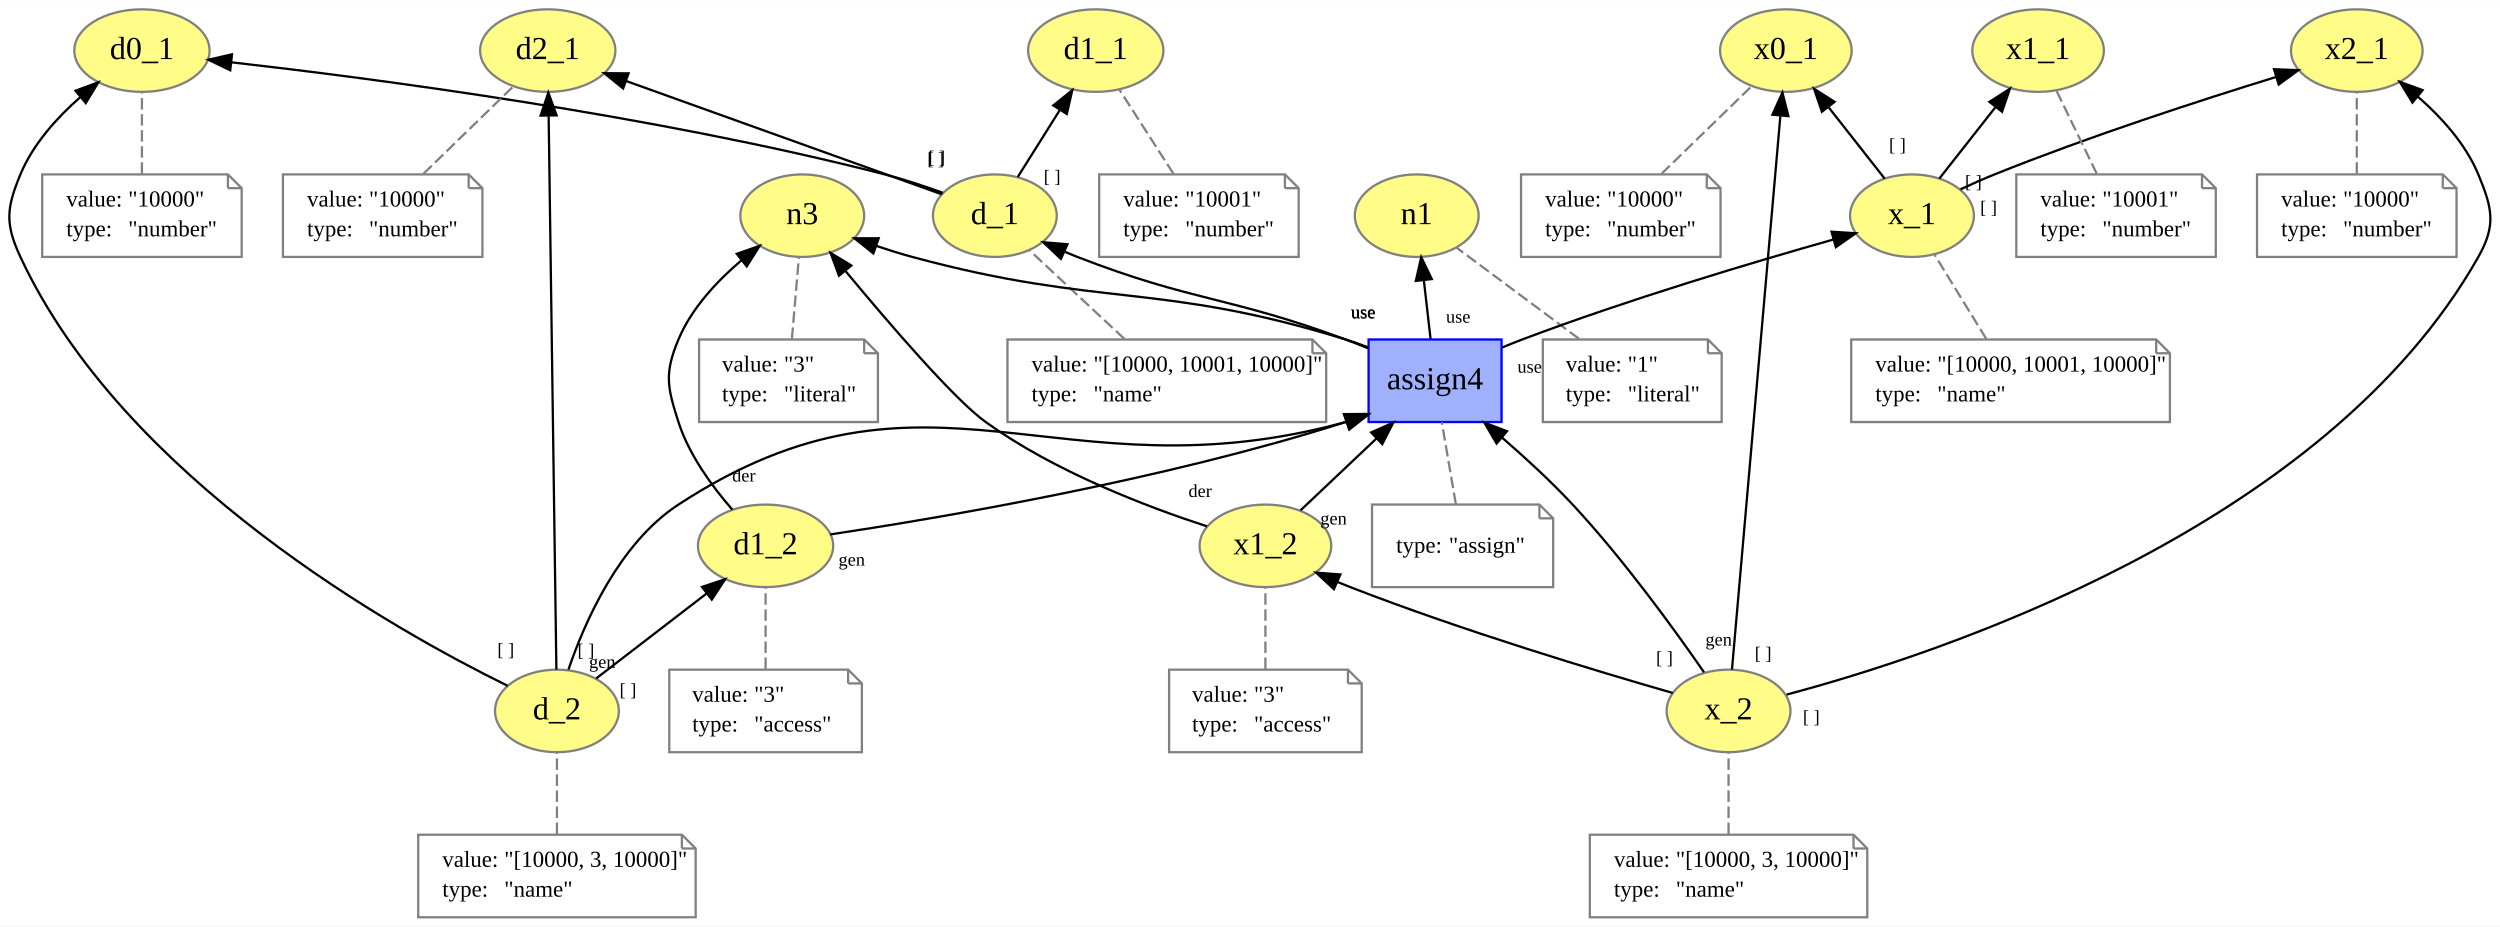
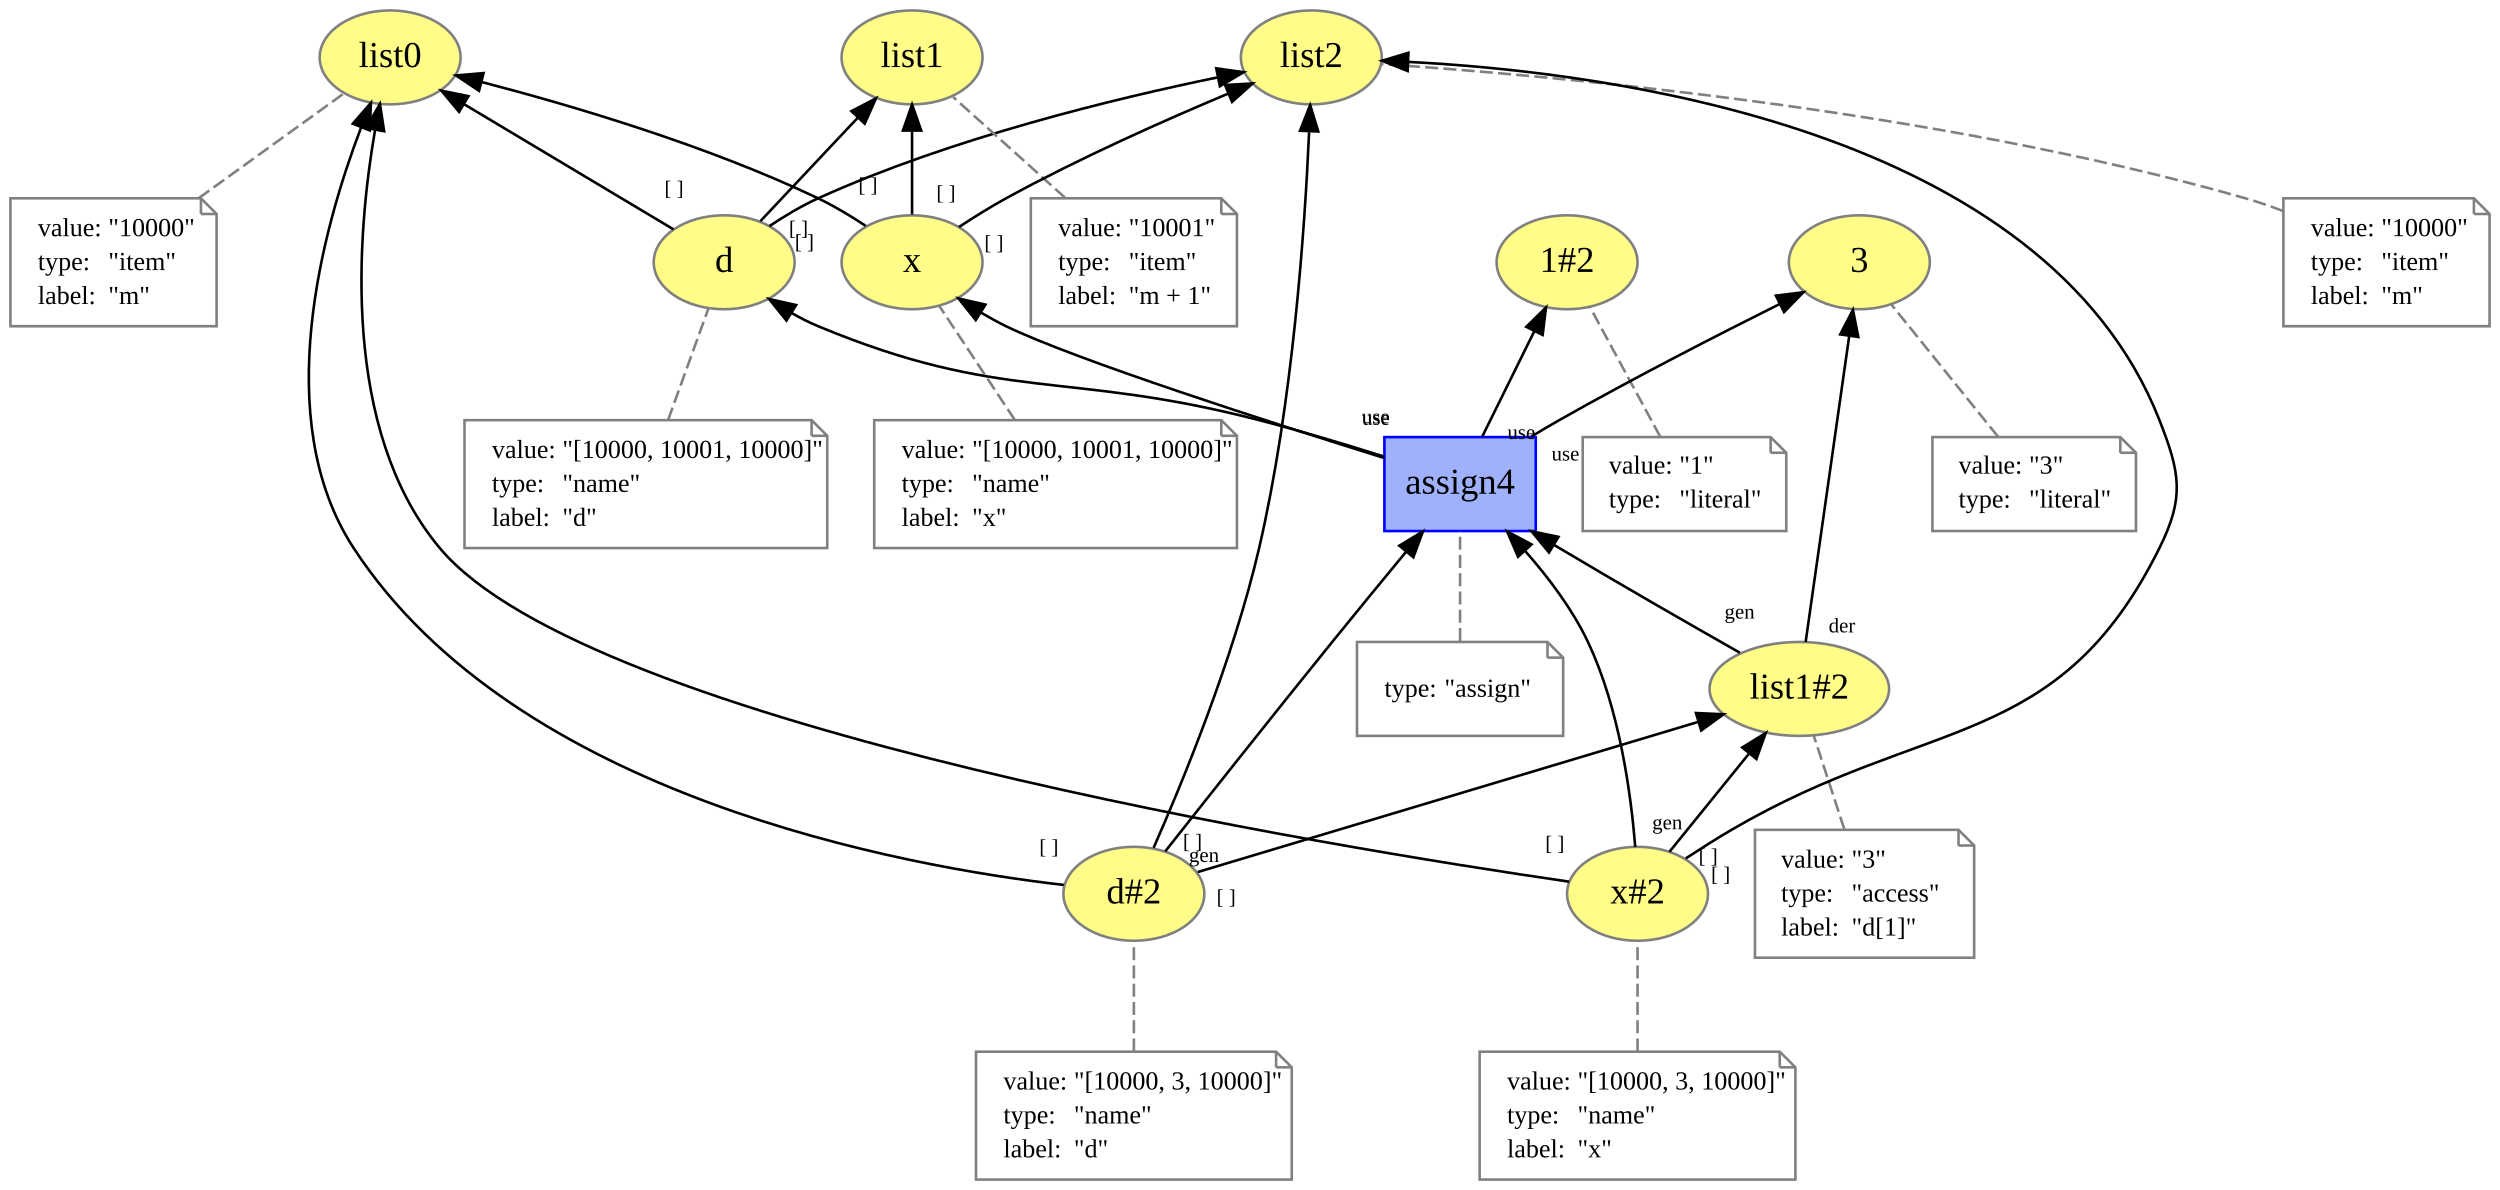
- <svg xmlns="http://www.w3.org/2000/svg" xmlns:xlink="http://www.w3.org/1999/xlink" width="1090pt" height="404pt" viewBox="0.00 0.00 1090.37 404.00">
-   <g id="graph0" class="graph" transform="scale(1 1) rotate(0) translate(4 400)">
-     <polygon fill="white" stroke="none" points="-4,4 -4,-400 1086.37,-400 1086.37,4 -4,4" />
+ <svg xmlns="http://www.w3.org/2000/svg" xmlns:xlink="http://www.w3.org/1999/xlink" width="958pt" height="456pt" viewBox="0.00 0.00 958.00 456.00">
+   <g id="graph0" class="graph" transform="scale(1 1) rotate(0) translate(4 452)">
+     <polygon fill="white" stroke="none" points="-4,4 -4,-452 954,-452 954,4 -4,4" />
    <g id="node1" class="node">
      <g id="a_node1">
-         <a xlink:href="http://example.org/d_1" xlink:title="d_1">
-           <ellipse fill="#fffc87" stroke="#808080" cx="429.906" cy="-306" rx="27" ry="18" />
-           <text text-anchor="middle" x="429.906" y="-302.3" font-family="Times New Roman,serif" font-size="14.00">d_1</text>
+         <a xlink:href="http://example.org/d" xlink:title="d">
+           <ellipse fill="#fffc87" stroke="#808080" cx="273.5" cy="-351.5" rx="27" ry="18" />
+           <text text-anchor="middle" x="273.5" y="-347.8" font-family="Times New Roman,serif" font-size="14.00">d</text>
        </a>
      </g>
    </g>
    <g id="node3" class="node">
      <g id="a_node3">
-         <a xlink:href="http://example.org/d0_1" xlink:title="d0_1">
-           <ellipse fill="#fffc87" stroke="#808080" cx="57.906" cy="-378" rx="29.497" ry="18" />
-           <text text-anchor="middle" x="57.906" y="-374.3" font-family="Times New Roman,serif" font-size="14.00">d0_1</text>
+         <a xlink:href="http://example.org/list0" xlink:title="list0">
+           <ellipse fill="#fffc87" stroke="#808080" cx="145.5" cy="-430" rx="27" ry="18" />
+           <text text-anchor="middle" x="145.5" y="-426.3" font-family="Times New Roman,serif" font-size="14.00">list0</text>
        </a>
      </g>
    </g>
    <g id="edge5" class="edge">
-       <path fill="none" stroke="black" d="M407.212,-315.972C399.298,-318.85 390.297,-321.846 381.906,-324 280.66,-349.989 158.201,-365.941 96.879,-372.9" />
-       <polygon fill="black" stroke="black" points="96.417,-369.43 86.867,-374.017 97.193,-376.386 96.417,-369.43" />
-       <text text-anchor="middle" x="404.556" y="-328.835" font-family="Times New Roman,serif" font-size="8.00">[ ]</text>
+       <path fill="none" stroke="black" d="M254.06,-364.119C232.727,-376.868 198.281,-397.455 173.918,-412.016" />
+       <polygon fill="black" stroke="black" points="171.912,-409.137 165.123,-417.272 175.503,-415.146 171.912,-409.137" />
+       <text text-anchor="middle" x="254.286" y="-377.217" font-family="Times New Roman,serif" font-size="8.00">[ ]</text>
    </g>
    <g id="node5" class="node">
      <g id="a_node5">
-         <a xlink:href="http://example.org/d1_1" xlink:title="d1_1">
-           <ellipse fill="#fffc87" stroke="#808080" cx="473.906" cy="-378" rx="29.497" ry="18" />
-           <text text-anchor="middle" x="473.906" y="-374.3" font-family="Times New Roman,serif" font-size="14.00">d1_1</text>
+         <a xlink:href="http://example.org/list1" xlink:title="list1">
+           <ellipse fill="#fffc87" stroke="#808080" cx="345.5" cy="-430" rx="27" ry="18" />
+           <text text-anchor="middle" x="345.5" y="-426.3" font-family="Times New Roman,serif" font-size="14.00">list1</text>
        </a>
      </g>
    </g>
    <g id="edge6" class="edge">
-       <path fill="none" stroke="black" d="M439.89,-322.884C445.326,-331.531 452.173,-342.425 458.296,-352.167" />
-       <polygon fill="black" stroke="black" points="455.371,-354.089 463.656,-360.693 461.297,-350.364 455.371,-354.089" />
-       <text text-anchor="middle" x="454.879" y="-320.421" font-family="Times New Roman,serif" font-size="8.00">[ ]</text>
+       <path fill="none" stroke="black" d="M287.382,-367.25C297.941,-378.468 312.643,-394.089 324.618,-406.813" />
+       <polygon fill="black" stroke="black" points="322.258,-409.412 331.66,-414.295 327.355,-404.614 322.258,-409.412" />
+       <text text-anchor="middle" x="301.982" y="-361.908" font-family="Times New Roman,serif" font-size="8.00">[ ]</text>
    </g>
    <g id="node7" class="node">
      <g id="a_node7">
-         <a xlink:href="http://example.org/d2_1" xlink:title="d2_1">
-           <ellipse fill="#fffc87" stroke="#808080" cx="234.906" cy="-378" rx="29.497" ry="18" />
-           <text text-anchor="middle" x="234.906" y="-374.3" font-family="Times New Roman,serif" font-size="14.00">d2_1</text>
+         <a xlink:href="http://example.org/list2" xlink:title="list2">
+           <ellipse fill="#fffc87" stroke="#808080" cx="498.5" cy="-430" rx="27" ry="18" />
+           <text text-anchor="middle" x="498.5" y="-426.3" font-family="Times New Roman,serif" font-size="14.00">list2</text>
        </a>
      </g>
    </g>
    <g id="edge7" class="edge">
-       <path fill="none" stroke="black" d="M406.771,-315.305C372.638,-327.557 308.57,-350.556 269.033,-364.749" />
-       <polygon fill="black" stroke="black" points="267.772,-361.483 259.542,-368.156 270.137,-368.072 267.772,-361.483" />
-       <text text-anchor="middle" x="404.101" y="-328.165" font-family="Times New Roman,serif" font-size="8.00">[ ]</text>
+       <path fill="none" stroke="black" d="M290.827,-365.34C296.56,-369.163 303.111,-373.102 309.5,-376 360.495,-399.132 423.892,-414.404 462.761,-422.376" />
+       <polygon fill="black" stroke="black" points="462.075,-425.808 472.567,-424.339 463.448,-418.945 462.075,-425.808" />
+       <text text-anchor="middle" x="304.239" y="-356.723" font-family="Times New Roman,serif" font-size="8.00">[ ]</text>
    </g>
    <g id="node2" class="node">
-       <polygon fill="none" stroke="gray" points="568.406,-252 435.406,-252 435.406,-216 574.406,-216 574.406,-246 568.406,-252" />
-       <polyline fill="none" stroke="gray" points="568.406,-252 568.406,-246 " />
-       <polyline fill="none" stroke="gray" points="574.406,-246 568.406,-246 " />
-       <text text-anchor="start" x="445.906" y="-238" font-family="Times New Roman,serif" font-size="10.00">value:</text>
-       <text text-anchor="start" x="472.906" y="-238" font-family="Times New Roman,serif" font-size="10.00">"[10000, 10001, 10000]"</text>
-       <text text-anchor="start" x="445.906" y="-225" font-family="Times New Roman,serif" font-size="10.00">type:</text>
-       <text text-anchor="start" x="472.906" y="-225" font-family="Times New Roman,serif" font-size="10.00">"name"</text>
+       <polygon fill="none" stroke="gray" points="307,-291 174,-291 174,-242 313,-242 313,-285 307,-291" />
+       <polyline fill="none" stroke="gray" points="307,-291 307,-285 " />
+       <polyline fill="none" stroke="gray" points="313,-285 307,-285 " />
+       <text text-anchor="start" x="184.5" y="-276.5" font-family="Times New Roman,serif" font-size="10.00">value:</text>
+       <text text-anchor="start" x="211.5" y="-276.5" font-family="Times New Roman,serif" font-size="10.00">"[10000, 10001, 10000]"</text>
+       <text text-anchor="start" x="184.5" y="-263.5" font-family="Times New Roman,serif" font-size="10.00">type:</text>
+       <text text-anchor="start" x="211.5" y="-263.5" font-family="Times New Roman,serif" font-size="10.00">"name"</text>
+       <text text-anchor="start" x="184.5" y="-250.5" font-family="Times New Roman,serif" font-size="10.00">label:</text>
+       <text text-anchor="start" x="211.5" y="-250.5" font-family="Times New Roman,serif" font-size="10.00">"d"</text>
    </g>
    <g id="edge1" class="edge">
-       <path fill="none" stroke="gray" stroke-dasharray="5,2" d="M486.366,-252.303C473.7,-264.125 457.117,-279.603 445.205,-290.721" />
+       <path fill="none" stroke="gray" stroke-dasharray="5,2" d="M252.017,-291.062C256.936,-304.674 263.008,-321.473 267.44,-333.735" />
    </g>
    <g id="node4" class="node">
-       <polygon fill="none" stroke="gray" points="95.406,-324 14.406,-324 14.406,-288 101.406,-288 101.406,-318 95.406,-324" />
-       <polyline fill="none" stroke="gray" points="95.406,-324 95.406,-318 " />
-       <polyline fill="none" stroke="gray" points="101.406,-318 95.406,-318 " />
-       <text text-anchor="start" x="24.906" y="-310" font-family="Times New Roman,serif" font-size="10.00">value:</text>
-       <text text-anchor="start" x="51.906" y="-310" font-family="Times New Roman,serif" font-size="10.00">"10000"</text>
-       <text text-anchor="start" x="24.906" y="-297" font-family="Times New Roman,serif" font-size="10.00">type:</text>
-       <text text-anchor="start" x="51.906" y="-297" font-family="Times New Roman,serif" font-size="10.00">"number"</text>
+       <polygon fill="none" stroke="gray" points="73,-376 0,-376 0,-327 79,-327 79,-370 73,-376" />
+       <polyline fill="none" stroke="gray" points="73,-376 73,-370 " />
+       <polyline fill="none" stroke="gray" points="79,-370 73,-370 " />
+       <text text-anchor="start" x="10.5" y="-361.5" font-family="Times New Roman,serif" font-size="10.00">value:</text>
+       <text text-anchor="start" x="37.5" y="-361.5" font-family="Times New Roman,serif" font-size="10.00">"10000"</text>
+       <text text-anchor="start" x="10.5" y="-348.5" font-family="Times New Roman,serif" font-size="10.00">type:</text>
+       <text text-anchor="start" x="37.5" y="-348.5" font-family="Times New Roman,serif" font-size="10.00">"item"</text>
+       <text text-anchor="start" x="10.5" y="-335.5" font-family="Times New Roman,serif" font-size="10.00">label:</text>
+       <text text-anchor="start" x="37.5" y="-335.5" font-family="Times New Roman,serif" font-size="10.00">"m"</text>
    </g>
    <g id="edge2" class="edge">
-       <path fill="none" stroke="gray" stroke-dasharray="5,2" d="M57.906,-324.303C57.906,-335.154 57.906,-349.083 57.906,-359.896" />
+       <path fill="none" stroke="gray" stroke-dasharray="5,2" d="M72.168,-376.077C90.539,-389.335 112.751,-405.365 127.882,-416.285" />
    </g>
    <g id="node6" class="node">
-       <polygon fill="none" stroke="gray" points="556.406,-324 475.406,-324 475.406,-288 562.406,-288 562.406,-318 556.406,-324" />
-       <polyline fill="none" stroke="gray" points="556.406,-324 556.406,-318 " />
-       <polyline fill="none" stroke="gray" points="562.406,-318 556.406,-318 " />
-       <text text-anchor="start" x="485.906" y="-310" font-family="Times New Roman,serif" font-size="10.00">value:</text>
-       <text text-anchor="start" x="512.906" y="-310" font-family="Times New Roman,serif" font-size="10.00">"10001"</text>
-       <text text-anchor="start" x="485.906" y="-297" font-family="Times New Roman,serif" font-size="10.00">type:</text>
-       <text text-anchor="start" x="512.906" y="-297" font-family="Times New Roman,serif" font-size="10.00">"number"</text>
+       <polygon fill="none" stroke="gray" points="464,-376 391,-376 391,-327 470,-327 470,-370 464,-376" />
+       <polyline fill="none" stroke="gray" points="464,-376 464,-370 " />
+       <polyline fill="none" stroke="gray" points="470,-370 464,-370 " />
+       <text text-anchor="start" x="401.5" y="-361.5" font-family="Times New Roman,serif" font-size="10.00">value:</text>
+       <text text-anchor="start" x="428.5" y="-361.5" font-family="Times New Roman,serif" font-size="10.00">"10001"</text>
+       <text text-anchor="start" x="401.5" y="-348.5" font-family="Times New Roman,serif" font-size="10.00">type:</text>
+       <text text-anchor="start" x="428.5" y="-348.5" font-family="Times New Roman,serif" font-size="10.00">"item"</text>
+       <text text-anchor="start" x="401.5" y="-335.5" font-family="Times New Roman,serif" font-size="10.00">label:</text>
+       <text text-anchor="start" x="428.5" y="-335.5" font-family="Times New Roman,serif" font-size="10.00">"m + 1"</text>
    </g>
    <g id="edge3" class="edge">
-       <path fill="none" stroke="gray" stroke-dasharray="5,2" d="M507.782,-324.303C500.599,-335.478 491.316,-349.918 484.284,-360.855" />
+       <path fill="none" stroke="gray" stroke-dasharray="5,2" d="M404.071,-376.286C390.036,-388.918 373.258,-404.018 361.264,-414.813" />
    </g>
    <g id="node8" class="node">
-       <polygon fill="none" stroke="gray" points="200.406,-324 119.406,-324 119.406,-288 206.406,-288 206.406,-318 200.406,-324" />
-       <polyline fill="none" stroke="gray" points="200.406,-324 200.406,-318 " />
-       <polyline fill="none" stroke="gray" points="206.406,-318 200.406,-318 " />
-       <text text-anchor="start" x="129.906" y="-310" font-family="Times New Roman,serif" font-size="10.00">value:</text>
-       <text text-anchor="start" x="156.906" y="-310" font-family="Times New Roman,serif" font-size="10.00">"10000"</text>
-       <text text-anchor="start" x="129.906" y="-297" font-family="Times New Roman,serif" font-size="10.00">type:</text>
-       <text text-anchor="start" x="156.906" y="-297" font-family="Times New Roman,serif" font-size="10.00">"number"</text>
+       <polygon fill="none" stroke="gray" points="944,-376 871,-376 871,-327 950,-327 950,-370 944,-376" />
+       <polyline fill="none" stroke="gray" points="944,-376 944,-370 " />
+       <polyline fill="none" stroke="gray" points="950,-370 944,-370 " />
+       <text text-anchor="start" x="881.5" y="-361.5" font-family="Times New Roman,serif" font-size="10.00">value:</text>
+       <text text-anchor="start" x="908.5" y="-361.5" font-family="Times New Roman,serif" font-size="10.00">"10000"</text>
+       <text text-anchor="start" x="881.5" y="-348.5" font-family="Times New Roman,serif" font-size="10.00">type:</text>
+       <text text-anchor="start" x="908.5" y="-348.5" font-family="Times New Roman,serif" font-size="10.00">"item"</text>
+       <text text-anchor="start" x="881.5" y="-335.5" font-family="Times New Roman,serif" font-size="10.00">label:</text>
+       <text text-anchor="start" x="908.5" y="-335.5" font-family="Times New Roman,serif" font-size="10.00">"m"</text>
    </g>
    <g id="edge4" class="edge">
-       <path fill="none" stroke="gray" stroke-dasharray="5,2" d="M180.704,-324.303C192.697,-335.963 208.348,-351.179 219.746,-362.262" />
+       <path fill="none" stroke="gray" stroke-dasharray="5,2" d="M870.828,-371.157C866.066,-372.98 861.218,-374.65 856.5,-376 735.991,-410.486 585.892,-423.409 525.507,-427.434" />
    </g>
    <g id="node9" class="node">
      <g id="a_node9">
-         <a xlink:href="http://example.org/x_1" xlink:title="x_1">
-           <ellipse fill="#fffc87" stroke="#808080" cx="829.906" cy="-306" rx="27" ry="18" />
-           <text text-anchor="middle" x="829.906" y="-302.3" font-family="Times New Roman,serif" font-size="14.00">x_1</text>
-         </a>
-       </g>
+         <a xlink:href="http://example.org/x" xlink:title="x">
+           <ellipse fill="#fffc87" stroke="#808080" cx="345.5" cy="-351.5" rx="27" ry="18" />
+           <text text-anchor="middle" x="345.5" y="-347.8" font-family="Times New Roman,serif" font-size="14.00">x</text>
+         </a>
+       </g>
+     </g>
+     <g id="edge9" class="edge">
+       <path fill="none" stroke="black" d="M327.736,-365.434C322.089,-369.174 315.697,-373.041 309.5,-376 266.921,-396.33 214.572,-411.724 180.645,-420.549" />
+       <polygon fill="black" stroke="black" points="179.563,-417.213 170.738,-423.075 181.293,-423.995 179.563,-417.213" />
+       <text text-anchor="middle" x="328.587" y="-378.509" font-family="Times New Roman,serif" font-size="8.00">[ ]</text>
+     </g>
+     <g id="edge10" class="edge">
+       <path fill="none" stroke="black" d="M345.5,-369.859C345.5,-379.315 345.5,-391.228 345.5,-401.88" />
+       <polygon fill="black" stroke="black" points="342,-401.973 345.5,-411.973 349,-401.973 342,-401.973" />
+       <text text-anchor="middle" x="358.49" y="-375.459" font-family="Times New Roman,serif" font-size="8.00">[ ]</text>
+     </g>
+     <g id="edge11" class="edge">
+       <path fill="none" stroke="black" d="M363.482,-365.01C369.137,-368.733 375.48,-372.697 381.5,-376 409.508,-391.367 442.809,-406.133 466.708,-416.158" />
+       <polygon fill="black" stroke="black" points="465.435,-419.419 476.013,-420.021 468.119,-412.954 465.435,-419.419" />
+       <text text-anchor="middle" x="376.871" y="-356.347" font-family="Times New Roman,serif" font-size="8.00">[ ]</text>
+     </g>
+     <g id="node10" class="node">
+       <polygon fill="none" stroke="gray" points="464,-291 331,-291 331,-242 470,-242 470,-285 464,-291" />
+       <polyline fill="none" stroke="gray" points="464,-291 464,-285 " />
+       <polyline fill="none" stroke="gray" points="470,-285 464,-285 " />
+       <text text-anchor="start" x="341.5" y="-276.5" font-family="Times New Roman,serif" font-size="10.00">value:</text>
+       <text text-anchor="start" x="368.5" y="-276.5" font-family="Times New Roman,serif" font-size="10.00">"[10000, 10001, 10000]"</text>
+       <text text-anchor="start" x="341.5" y="-263.5" font-family="Times New Roman,serif" font-size="10.00">type:</text>
+       <text text-anchor="start" x="368.5" y="-263.5" font-family="Times New Roman,serif" font-size="10.00">"name"</text>
+       <text text-anchor="start" x="341.5" y="-250.5" font-family="Times New Roman,serif" font-size="10.00">label:</text>
+       <text text-anchor="start" x="368.5" y="-250.5" font-family="Times New Roman,serif" font-size="10.00">"x"</text>
+     </g>
+     <g id="edge8" class="edge">
+       <path fill="none" stroke="gray" stroke-dasharray="5,2" d="M384.886,-291.062C375.613,-305.057 364.106,-322.421 355.93,-334.76" />
    </g>
    <g id="node11" class="node">
      <g id="a_node11">
-         <a xlink:href="http://example.org/x0_1" xlink:title="x0_1">
-           <ellipse fill="#fffc87" stroke="#808080" cx="774.906" cy="-378" rx="28.695" ry="18" />
-           <text text-anchor="middle" x="774.906" y="-374.3" font-family="Times New Roman,serif" font-size="14.00">x0_1</text>
-         </a>
-       </g>
+         <a xlink:href="http://example.org/1#2" xlink:title="1#2">
+           <ellipse fill="#fffc87" stroke="#808080" cx="596.5" cy="-351.5" rx="27" ry="18" />
+           <text text-anchor="middle" x="596.5" y="-347.8" font-family="Times New Roman,serif" font-size="14.00">1#2</text>
+         </a>
+       </g>
+     </g>
+     <g id="node12" class="node">
+       <polygon fill="none" stroke="gray" points="674.5,-284.5 602.5,-284.5 602.5,-248.5 680.5,-248.5 680.5,-278.5 674.5,-284.5" />
+       <polyline fill="none" stroke="gray" points="674.5,-284.5 674.5,-278.5 " />
+       <polyline fill="none" stroke="gray" points="680.5,-278.5 674.5,-278.5 " />
+       <text text-anchor="start" x="612.5" y="-270.5" font-family="Times New Roman,serif" font-size="10.00">value:</text>
+       <text text-anchor="start" x="639.5" y="-270.5" font-family="Times New Roman,serif" font-size="10.00">"1"</text>
+       <text text-anchor="start" x="612.5" y="-257.5" font-family="Times New Roman,serif" font-size="10.00">type:</text>
+       <text text-anchor="start" x="639.5" y="-257.5" font-family="Times New Roman,serif" font-size="10.00">"literal"</text>
    </g>
    <g id="edge12" class="edge">
-       <path fill="none" stroke="black" d="M817.972,-322.189C810.792,-331.327 801.502,-343.151 793.389,-353.476" />
-       <polygon fill="black" stroke="black" points="790.624,-351.33 787.197,-361.356 796.128,-355.655 790.624,-351.33" />
-       <text text-anchor="middle" x="823.553" y="-334.212" font-family="Times New Roman,serif" font-size="8.00">[ ]</text>
+       <path fill="none" stroke="gray" stroke-dasharray="5,2" d="M632.176,-284.698C624.247,-299.322 612.947,-320.164 605.201,-334.451" />
    </g>
    <g id="node13" class="node">
      <g id="a_node13">
-         <a xlink:href="http://example.org/x1_1" xlink:title="x1_1">
-           <ellipse fill="#fffc87" stroke="#808080" cx="884.906" cy="-378" rx="28.695" ry="18" />
-           <text text-anchor="middle" x="884.906" y="-374.3" font-family="Times New Roman,serif" font-size="14.00">x1_1</text>
-         </a>
-       </g>
+         <a xlink:href="http://example.org/3" xlink:title="3">
+           <ellipse fill="#fffc87" stroke="#808080" cx="708.5" cy="-351.5" rx="27" ry="18" />
+           <text text-anchor="middle" x="708.5" y="-347.8" font-family="Times New Roman,serif" font-size="14.00">3</text>
+         </a>
+       </g>
+     </g>
+     <g id="node14" class="node">
+       <polygon fill="none" stroke="gray" points="808.5,-284.5 736.5,-284.5 736.5,-248.5 814.5,-248.5 814.5,-278.5 808.5,-284.5" />
+       <polyline fill="none" stroke="gray" points="808.5,-284.5 808.5,-278.5 " />
+       <polyline fill="none" stroke="gray" points="814.5,-278.5 808.5,-278.5 " />
+       <text text-anchor="start" x="746.5" y="-270.5" font-family="Times New Roman,serif" font-size="10.00">value:</text>
+       <text text-anchor="start" x="773.5" y="-270.5" font-family="Times New Roman,serif" font-size="10.00">"3"</text>
+       <text text-anchor="start" x="746.5" y="-257.5" font-family="Times New Roman,serif" font-size="10.00">type:</text>
+       <text text-anchor="start" x="773.5" y="-257.5" font-family="Times New Roman,serif" font-size="10.00">"literal"</text>
    </g>
    <g id="edge13" class="edge">
-       <path fill="none" stroke="black" d="M841.84,-322.189C849.02,-331.327 858.31,-343.151 866.423,-353.476" />
-       <polygon fill="black" stroke="black" points="863.684,-355.655 872.614,-361.356 869.188,-351.33 863.684,-355.655" />
-       <text text-anchor="middle" x="856.688" y="-318.161" font-family="Times New Roman,serif" font-size="8.00">[ ]</text>
+       <path fill="none" stroke="gray" stroke-dasharray="5,2" d="M761.618,-284.698C749.582,-299.607 732.331,-320.978 720.788,-335.278" />
    </g>
    <g id="node15" class="node">
      <g id="a_node15">
-         <a xlink:href="http://example.org/x2_1" xlink:title="x2_1">
-           <ellipse fill="#fffc87" stroke="#808080" cx="1023.91" cy="-378" rx="28.695" ry="18" />
-           <text text-anchor="middle" x="1023.91" y="-374.3" font-family="Times New Roman,serif" font-size="14.00">x2_1</text>
-         </a>
-       </g>
+         <a xlink:href="http://example.org/list1#2" xlink:title="list1#2">
+           <ellipse fill="#fffc87" stroke="#808080" cx="685.5" cy="-188" rx="34.394" ry="18" />
+           <text text-anchor="middle" x="685.5" y="-184.3" font-family="Times New Roman,serif" font-size="14.00">list1#2</text>
+         </a>
+       </g>
+     </g>
+     <g id="edge31" class="edge">
+       <path fill="none" stroke="black" d="M687.918,-205.978C691.893,-233.893 699.845,-289.725 704.617,-323.232" />
+       <polygon fill="black" stroke="black" points="701.17,-323.857 706.045,-333.263 708.1,-322.87 701.17,-323.857" />
+       <text text-anchor="middle" x="701.836" y="-209.672" font-family="Times New Roman,serif" font-size="8.00">der</text>
+     </g>
+     <g id="node21" class="node">
+       <g id="a_node21">
+         <a xlink:href="http://example.org/assign4" xlink:title="assign4">
+           <polygon fill="#9fb1fc" stroke="#0000ff" points="584.5,-284.5 526.5,-284.5 526.5,-248.5 584.5,-248.5 584.5,-284.5" />
+           <text text-anchor="middle" x="555.5" y="-262.8" font-family="Times New Roman,serif" font-size="14.00">assign4</text>
+         </a>
+       </g>
+     </g>
+     <g id="edge30" class="edge">
+       <path fill="none" stroke="black" d="M662.7,-201.872C644.013,-212.486 616.924,-228.015 593.5,-242 592.851,-242.388 592.196,-242.78 591.536,-243.176" />
+       <polygon fill="black" stroke="black" points="589.57,-240.275 582.836,-248.454 593.201,-246.26 589.57,-240.275" />
+       <text text-anchor="middle" x="662.603" y="-214.972" font-family="Times New Roman,serif" font-size="8.00">gen</text>
+     </g>
+     <g id="node16" class="node">
+       <polygon fill="none" stroke="gray" points="746.5,-134 668.5,-134 668.5,-85 752.5,-85 752.5,-128 746.5,-134" />
+       <polyline fill="none" stroke="gray" points="746.5,-134 746.5,-128 " />
+       <polyline fill="none" stroke="gray" points="752.5,-128 746.5,-128 " />
+       <text text-anchor="start" x="678.5" y="-119.5" font-family="Times New Roman,serif" font-size="10.00">value:</text>
+       <text text-anchor="start" x="705.5" y="-119.5" font-family="Times New Roman,serif" font-size="10.00">"3"</text>
+       <text text-anchor="start" x="678.5" y="-106.5" font-family="Times New Roman,serif" font-size="10.00">type:</text>
+       <text text-anchor="start" x="705.5" y="-106.5" font-family="Times New Roman,serif" font-size="10.00">"access"</text>
+       <text text-anchor="start" x="678.5" y="-93.5" font-family="Times New Roman,serif" font-size="10.00">label:</text>
+       <text text-anchor="start" x="705.5" y="-93.5" font-family="Times New Roman,serif" font-size="10.00">"d[1]"</text>
    </g>
    <g id="edge14" class="edge">
-       <path fill="none" stroke="black" d="M851.043,-317.487C855.88,-319.745 861.032,-322.04 865.906,-324 907.324,-340.659 956.214,-356.491 988.522,-366.44" />
-       <polygon fill="black" stroke="black" points="987.812,-369.883 998.398,-369.457 989.857,-363.188 987.812,-369.883" />
-       <text text-anchor="middle" x="863.317" y="-306.965" font-family="Times New Roman,serif" font-size="8.00">[ ]</text>
-     </g>
-     <g id="node10" class="node">
-       <polygon fill="none" stroke="gray" points="936.406,-252 803.406,-252 803.406,-216 942.406,-216 942.406,-246 936.406,-252" />
-       <polyline fill="none" stroke="gray" points="936.406,-252 936.406,-246 " />
-       <polyline fill="none" stroke="gray" points="942.406,-246 936.406,-246 " />
-       <text text-anchor="start" x="813.906" y="-238" font-family="Times New Roman,serif" font-size="10.00">value:</text>
-       <text text-anchor="start" x="840.906" y="-238" font-family="Times New Roman,serif" font-size="10.00">"[10000, 10001, 10000]"</text>
-       <text text-anchor="start" x="813.906" y="-225" font-family="Times New Roman,serif" font-size="10.00">type:</text>
-       <text text-anchor="start" x="840.906" y="-225" font-family="Times New Roman,serif" font-size="10.00">"name"</text>
-     </g>
-     <g id="edge8" class="edge">
-       <path fill="none" stroke="gray" stroke-dasharray="5,2" d="M862.277,-252.303C855.412,-263.478 846.542,-277.918 839.823,-288.855" />
-     </g>
-     <g id="node12" class="node">
-       <polygon fill="none" stroke="gray" points="740.406,-324 659.406,-324 659.406,-288 746.406,-288 746.406,-318 740.406,-324" />
-       <polyline fill="none" stroke="gray" points="740.406,-324 740.406,-318 " />
-       <polyline fill="none" stroke="gray" points="746.406,-318 740.406,-318 " />
-       <text text-anchor="start" x="669.906" y="-310" font-family="Times New Roman,serif" font-size="10.00">value:</text>
-       <text text-anchor="start" x="696.906" y="-310" font-family="Times New Roman,serif" font-size="10.00">"10000"</text>
-       <text text-anchor="start" x="669.906" y="-297" font-family="Times New Roman,serif" font-size="10.00">type:</text>
-       <text text-anchor="start" x="696.906" y="-297" font-family="Times New Roman,serif" font-size="10.00">"number"</text>
-     </g>
-     <g id="edge9" class="edge">
-       <path fill="none" stroke="gray" stroke-dasharray="5,2" d="M720.704,-324.303C732.697,-335.963 748.348,-351.179 759.746,-362.262" />
-     </g>
-     <g id="node14" class="node">
-       <polygon fill="none" stroke="gray" points="956.406,-324 875.406,-324 875.406,-288 962.406,-288 962.406,-318 956.406,-324" />
-       <polyline fill="none" stroke="gray" points="956.406,-324 956.406,-318 " />
-       <polyline fill="none" stroke="gray" points="962.406,-318 956.406,-318 " />
-       <text text-anchor="start" x="885.906" y="-310" font-family="Times New Roman,serif" font-size="10.00">value:</text>
-       <text text-anchor="start" x="912.906" y="-310" font-family="Times New Roman,serif" font-size="10.00">"10001"</text>
-       <text text-anchor="start" x="885.906" y="-297" font-family="Times New Roman,serif" font-size="10.00">type:</text>
-       <text text-anchor="start" x="912.906" y="-297" font-family="Times New Roman,serif" font-size="10.00">"number"</text>
-     </g>
-     <g id="edge10" class="edge">
-       <path fill="none" stroke="gray" stroke-dasharray="5,2" d="M910.501,-324.303C905.152,-335.316 898.263,-349.5 892.979,-360.378" />
-     </g>
-     <g id="node16" class="node">
-       <polygon fill="none" stroke="gray" points="1061.41,-324 980.406,-324 980.406,-288 1067.41,-288 1067.41,-318 1061.41,-324" />
-       <polyline fill="none" stroke="gray" points="1061.41,-324 1061.41,-318 " />
-       <polyline fill="none" stroke="gray" points="1067.41,-318 1061.41,-318 " />
-       <text text-anchor="start" x="990.906" y="-310" font-family="Times New Roman,serif" font-size="10.00">value:</text>
-       <text text-anchor="start" x="1017.91" y="-310" font-family="Times New Roman,serif" font-size="10.00">"10000"</text>
-       <text text-anchor="start" x="990.906" y="-297" font-family="Times New Roman,serif" font-size="10.00">type:</text>
-       <text text-anchor="start" x="1017.91" y="-297" font-family="Times New Roman,serif" font-size="10.00">"number"</text>
-     </g>
-     <g id="edge11" class="edge">
-       <path fill="none" stroke="gray" stroke-dasharray="5,2" d="M1023.91,-324.303C1023.91,-335.154 1023.91,-349.083 1023.91,-359.896" />
+       <path fill="none" stroke="gray" stroke-dasharray="5,2" d="M702.727,-134.286C698.943,-145.865 694.481,-159.518 691.046,-170.028" />
    </g>
    <g id="node17" class="node">
      <g id="a_node17">
-         <a xlink:href="http://example.org/n1" xlink:title="n1">
-           <ellipse fill="#fffc87" stroke="#808080" cx="613.906" cy="-306" rx="27" ry="18" />
-           <text text-anchor="middle" x="613.906" y="-302.3" font-family="Times New Roman,serif" font-size="14.00">n1</text>
-         </a>
-       </g>
+         <a xlink:href="http://example.org/d#2" xlink:title="d#2">
+           <ellipse fill="#fffc87" stroke="#808080" cx="430.5" cy="-109.5" rx="27" ry="18" />
+           <text text-anchor="middle" x="430.5" y="-105.8" font-family="Times New Roman,serif" font-size="14.00">d#2</text>
+         </a>
+       </g>
+     </g>
+     <g id="edge16" class="edge">
+       <path fill="none" stroke="black" d="M403.653,-112.883C342.593,-119.919 193.797,-146.547 131.5,-242 99.241,-291.428 119.695,-364.636 134.379,-403.151" />
+       <polygon fill="black" stroke="black" points="131.19,-404.603 138.136,-412.603 137.695,-402.018 131.19,-404.603" />
+       <text text-anchor="middle" x="397.921" y="-124.845" font-family="Times New Roman,serif" font-size="8.00">[ ]</text>
+     </g>
+     <g id="edge18" class="edge">
+       <path fill="none" stroke="black" d="M438.062,-127.121C448.892,-151.688 468.601,-199.389 478.5,-242 491.423,-297.626 496.023,-364.533 497.641,-401.34" />
+       <polygon fill="black" stroke="black" points="494.16,-401.897 498.053,-411.751 501.155,-401.62 494.16,-401.897" />
+       <text text-anchor="middle" x="452.966" y="-126.915" font-family="Times New Roman,serif" font-size="8.00">[ ]</text>
+     </g>
+     <g id="edge17" class="edge">
+       <path fill="none" stroke="black" d="M454.95,-117.835C499.335,-131.15 593.483,-159.395 646.717,-175.365" />
+       <polygon fill="black" stroke="black" points="645.891,-178.771 656.475,-178.293 647.903,-172.067 645.891,-178.771" />
+       <text text-anchor="middle" x="465.867" y="-105.648" font-family="Times New Roman,serif" font-size="8.00">[ ]</text>
+     </g>
+     <g id="edge28" class="edge">
+       <path fill="none" stroke="black" d="M442.531,-125.78C457.45,-144.688 483.701,-177.838 506.5,-206 515.76,-217.438 526.106,-230.028 534.896,-240.67" />
+       <polygon fill="black" stroke="black" points="532.201,-242.903 541.272,-248.378 537.595,-238.441 532.201,-242.903" />
+       <text text-anchor="middle" x="457.375" y="-121.716" font-family="Times New Roman,serif" font-size="8.00">gen</text>
    </g>
    <g id="node18" class="node">
-       <polygon fill="none" stroke="gray" points="740.906,-252 668.906,-252 668.906,-216 746.906,-216 746.906,-246 740.906,-252" />
-       <polyline fill="none" stroke="gray" points="740.906,-252 740.906,-246 " />
-       <polyline fill="none" stroke="gray" points="746.906,-246 740.906,-246 " />
-       <text text-anchor="start" x="678.906" y="-238" font-family="Times New Roman,serif" font-size="10.00">value:</text>
-       <text text-anchor="start" x="705.906" y="-238" font-family="Times New Roman,serif" font-size="10.00">"1"</text>
-       <text text-anchor="start" x="678.906" y="-225" font-family="Times New Roman,serif" font-size="10.00">type:</text>
-       <text text-anchor="start" x="705.906" y="-225" font-family="Times New Roman,serif" font-size="10.00">"literal"</text>
+       <polygon fill="none" stroke="gray" points="485,-49 370,-49 370,-0 491,-0 491,-43 485,-49" />
+       <polyline fill="none" stroke="gray" points="485,-49 485,-43 " />
+       <polyline fill="none" stroke="gray" points="491,-43 485,-43 " />
+       <text text-anchor="start" x="380.5" y="-34.5" font-family="Times New Roman,serif" font-size="10.00">value:</text>
+       <text text-anchor="start" x="407.5" y="-34.5" font-family="Times New Roman,serif" font-size="10.00">"[10000, 3, 10000]"</text>
+       <text text-anchor="start" x="380.5" y="-21.5" font-family="Times New Roman,serif" font-size="10.00">type:</text>
+       <text text-anchor="start" x="407.5" y="-21.5" font-family="Times New Roman,serif" font-size="10.00">"name"</text>
+       <text text-anchor="start" x="380.5" y="-8.5" font-family="Times New Roman,serif" font-size="10.00">label:</text>
+       <text text-anchor="start" x="407.5" y="-8.5" font-family="Times New Roman,serif" font-size="10.00">"d"</text>
    </g>
    <g id="edge15" class="edge">
-       <path fill="none" stroke="gray" stroke-dasharray="5,2" d="M684.67,-252.303C668.142,-264.611 646.294,-280.881 631.27,-292.069" />
+       <path fill="none" stroke="gray" stroke-dasharray="5,2" d="M430.5,-49.062C430.5,-62.578 430.5,-79.236 430.5,-91.475" />
    </g>
    <g id="node19" class="node">
      <g id="a_node19">
-         <a xlink:href="http://example.org/n3" xlink:title="n3">
-           <ellipse fill="#fffc87" stroke="#808080" cx="345.906" cy="-306" rx="27" ry="18" />
-           <text text-anchor="middle" x="345.906" y="-302.3" font-family="Times New Roman,serif" font-size="14.00">n3</text>
-         </a>
-       </g>
+         <a xlink:href="http://example.org/x#2" xlink:title="x#2">
+           <ellipse fill="#fffc87" stroke="#808080" cx="623.5" cy="-109.5" rx="27" ry="18" />
+           <text text-anchor="middle" x="623.5" y="-105.8" font-family="Times New Roman,serif" font-size="14.00">x#2</text>
+         </a>
+       </g>
+     </g>
+     <g id="edge20" class="edge">
+       <path fill="none" stroke="black" d="M597.283,-114.143C508.552,-127.031 221.868,-173.407 164.5,-242 126.529,-287.4 132.825,-362.334 139.722,-402.165" />
+       <polygon fill="black" stroke="black" points="136.318,-403.001 141.601,-412.185 143.198,-401.712 136.318,-403.001" />
+       <text text-anchor="middle" x="591.81" y="-126.209" font-family="Times New Roman,serif" font-size="8.00">[ ]</text>
+     </g>
+     <g id="edge22" class="edge">
+       <path fill="none" stroke="black" d="M641.968,-123.048C647.532,-126.694 653.703,-130.606 659.5,-134 734.818,-178.09 784.666,-163.842 823.5,-242 833.19,-261.503 831.465,-270.731 823.5,-291 779.392,-403.249 611.119,-424.473 535.585,-428.284" />
+       <polygon fill="black" stroke="black" points="535.406,-424.788 525.565,-428.714 535.706,-431.782 535.406,-424.788" />
+       <text text-anchor="middle" x="655.349" y="-114.37" font-family="Times New Roman,serif" font-size="8.00">[ ]</text>
+     </g>
+     <g id="edge21" class="edge">
+       <path fill="none" stroke="black" d="M635.749,-125.614C644.409,-136.299 656.195,-150.841 666.122,-163.09" />
+       <polygon fill="black" stroke="black" points="663.62,-165.562 672.636,-171.127 669.059,-161.155 663.62,-165.562" />
+       <text text-anchor="middle" x="650.564" y="-121.361" font-family="Times New Roman,serif" font-size="8.00">[ ]</text>
+     </g>
+     <g id="edge29" class="edge">
+       <path fill="none" stroke="black" d="M622.621,-127.499C621.046,-147.228 616.665,-180.337 604.5,-206 598.53,-218.595 589.306,-230.79 580.465,-240.826" />
+       <polygon fill="black" stroke="black" points="577.715,-238.647 573.526,-248.379 582.869,-243.383 577.715,-238.647" />
+       <text text-anchor="middle" x="634.894" y="-134.222" font-family="Times New Roman,serif" font-size="8.00">gen</text>
    </g>
    <g id="node20" class="node">
-       <polygon fill="none" stroke="gray" points="372.906,-252 300.906,-252 300.906,-216 378.906,-216 378.906,-246 372.906,-252" />
-       <polyline fill="none" stroke="gray" points="372.906,-252 372.906,-246 " />
-       <polyline fill="none" stroke="gray" points="378.906,-246 372.906,-246 " />
-       <text text-anchor="start" x="310.906" y="-238" font-family="Times New Roman,serif" font-size="10.00">value:</text>
-       <text text-anchor="start" x="337.906" y="-238" font-family="Times New Roman,serif" font-size="10.00">"3"</text>
-       <text text-anchor="start" x="310.906" y="-225" font-family="Times New Roman,serif" font-size="10.00">type:</text>
-       <text text-anchor="start" x="337.906" y="-225" font-family="Times New Roman,serif" font-size="10.00">"literal"</text>
-     </g>
-     <g id="edge16" class="edge">
-       <path fill="none" stroke="gray" stroke-dasharray="5,2" d="M341.389,-252.303C342.319,-263.154 343.513,-277.083 344.44,-287.896" />
-     </g>
-     <g id="node21" class="node">
-       <g id="a_node21">
-         <a xlink:href="http://example.org/d1_2" xlink:title="d1_2">
-           <ellipse fill="#fffc87" stroke="#808080" cx="329.906" cy="-162" rx="29.497" ry="18" />
-           <text text-anchor="middle" x="329.906" y="-158.3" font-family="Times New Roman,serif" font-size="14.00">d1_2</text>
-         </a>
-       </g>
-     </g>
-     <g id="edge35" class="edge">
-       <path fill="none" stroke="black" d="M315.404,-177.797C306.743,-187.712 296.549,-201.556 291.906,-216 287.009,-231.232 285.714,-237.247 291.906,-252 297.618,-265.61 308.718,-277.482 319.376,-286.521" />
-       <polygon fill="black" stroke="black" points="317.34,-289.374 327.344,-292.863 321.699,-283.897 317.34,-289.374" />
-       <text text-anchor="middle" x="320.414" y="-190.036" font-family="Times New Roman,serif" font-size="8.00">der</text>
-     </g>
-     <g id="node29" class="node">
-       <g id="a_node29">
-         <a xlink:href="http://example.org/assign4" xlink:title="assign4">
-           <polygon fill="#9fb1fc" stroke="#0000ff" points="650.906,-252 592.906,-252 592.906,-216 650.906,-216 650.906,-252" />
-           <text text-anchor="middle" x="621.906" y="-230.3" font-family="Times New Roman,serif" font-size="14.00">assign4</text>
-         </a>
-       </g>
-     </g>
-     <g id="edge34" class="edge">
-       <path fill="none" stroke="black" d="M358.091,-166.974C405.335,-174.061 503.169,-190.565 582.906,-216 583.007,-216.032 583.108,-216.065 583.21,-216.097" />
-       <polygon fill="black" stroke="black" points="582.171,-219.443 592.765,-219.534 584.54,-212.856 582.171,-219.443" />
-       <text text-anchor="middle" x="367.483" y="-153.378" font-family="Times New Roman,serif" font-size="8.00">gen</text>
+       <polygon fill="none" stroke="gray" points="678,-49 563,-49 563,-0 684,-0 684,-43 678,-49" />
+       <polyline fill="none" stroke="gray" points="678,-49 678,-43 " />
+       <polyline fill="none" stroke="gray" points="684,-43 678,-43 " />
+       <text text-anchor="start" x="573.5" y="-34.5" font-family="Times New Roman,serif" font-size="10.00">value:</text>
+       <text text-anchor="start" x="600.5" y="-34.5" font-family="Times New Roman,serif" font-size="10.00">"[10000, 3, 10000]"</text>
+       <text text-anchor="start" x="573.5" y="-21.5" font-family="Times New Roman,serif" font-size="10.00">type:</text>
+       <text text-anchor="start" x="600.5" y="-21.5" font-family="Times New Roman,serif" font-size="10.00">"name"</text>
+       <text text-anchor="start" x="573.5" y="-8.5" font-family="Times New Roman,serif" font-size="10.00">label:</text>
+       <text text-anchor="start" x="600.5" y="-8.5" font-family="Times New Roman,serif" font-size="10.00">"x"</text>
+     </g>
+     <g id="edge19" class="edge">
+       <path fill="none" stroke="gray" stroke-dasharray="5,2" d="M623.5,-49.062C623.5,-62.578 623.5,-79.236 623.5,-91.475" />
+     </g>
+     <g id="edge24" class="edge">
+       <path fill="none" stroke="black" d="M526.417,-277.025C512.074,-281.556 494.467,-286.871 478.5,-291 404.149,-310.226 380.409,-297.512 309.5,-327 306.059,-328.431 302.59,-330.198 299.235,-332.116" />
+       <polygon fill="black" stroke="black" points="297.361,-329.159 290.721,-337.415 301.06,-335.102 297.361,-329.159" />
+       <text text-anchor="middle" x="523.155" y="-289.766" font-family="Times New Roman,serif" font-size="8.00">use</text>
+     </g>
+     <g id="edge25" class="edge">
+       <path fill="none" stroke="black" d="M526.484,-276.457C484.118,-289.698 407.539,-314.296 381.5,-327 378.318,-328.552 375.079,-330.337 371.914,-332.213" />
+       <polygon fill="black" stroke="black" points="369.899,-329.345 363.295,-337.631 373.624,-335.272 369.899,-329.345" />
+       <text text-anchor="middle" x="523.224" y="-289.198" font-family="Times New Roman,serif" font-size="8.00">use</text>
+     </g>
+     <g id="edge26" class="edge">
+       <path fill="none" stroke="black" d="M563.995,-284.698C569.771,-296.39 577.509,-312.055 583.987,-325.168" />
+       <polygon fill="black" stroke="black" points="580.867,-326.756 588.434,-334.172 587.143,-323.656 580.867,-326.756" />
+       <text text-anchor="middle" x="578.964" y="-283.769" font-family="Times New Roman,serif" font-size="8.00">use</text>
+     </g>
+     <g id="edge27" class="edge">
+       <path fill="none" stroke="black" d="M582.748,-284.696C586.34,-286.86 589.991,-289.011 593.5,-291 621.689,-306.978 654.592,-323.826 677.964,-335.499" />
+       <polygon fill="black" stroke="black" points="676.532,-338.696 687.045,-340.013 679.648,-332.427 676.532,-338.696" />
+       <text text-anchor="middle" x="595.87" y="-275.528" font-family="Times New Roman,serif" font-size="8.00">use</text>
    </g>
    <g id="node22" class="node">
-       <polygon fill="none" stroke="gray" points="365.906,-108 287.906,-108 287.906,-72 371.906,-72 371.906,-102 365.906,-108" />
-       <polyline fill="none" stroke="gray" points="365.906,-108 365.906,-102 " />
-       <polyline fill="none" stroke="gray" points="371.906,-102 365.906,-102 " />
-       <text text-anchor="start" x="297.906" y="-94" font-family="Times New Roman,serif" font-size="10.00">value:</text>
-       <text text-anchor="start" x="324.906" y="-94" font-family="Times New Roman,serif" font-size="10.00">"3"</text>
-       <text text-anchor="start" x="297.906" y="-81" font-family="Times New Roman,serif" font-size="10.00">type:</text>
-       <text text-anchor="start" x="324.906" y="-81" font-family="Times New Roman,serif" font-size="10.00">"access"</text>
-     </g>
-     <g id="edge17" class="edge">
-       <path fill="none" stroke="gray" stroke-dasharray="5,2" d="M329.906,-108.303C329.906,-119.154 329.906,-133.083 329.906,-143.896" />
-     </g>
-     <g id="node23" class="node">
-       <g id="a_node23">
-         <a xlink:href="http://example.org/x1_2" xlink:title="x1_2">
-           <ellipse fill="#fffc87" stroke="#808080" cx="547.906" cy="-162" rx="28.695" ry="18" />
-           <text text-anchor="middle" x="547.906" y="-158.3" font-family="Times New Roman,serif" font-size="14.00">x1_2</text>
-         </a>
-       </g>
-     </g>
-     <g id="edge37" class="edge">
-       <path fill="none" stroke="black" d="M522.436,-170.502C496.55,-178.91 456.074,-194.27 425.906,-216 412.243,-225.841 383.809,-258.902 364.787,-281.832" />
-       <polygon fill="black" stroke="black" points="361.911,-279.817 358.249,-289.759 367.312,-284.271 361.911,-279.817" />
-       <text text-anchor="middle" x="519.436" y="-183.298" font-family="Times New Roman,serif" font-size="8.00">der</text>
-     </g>
-     <g id="edge36" class="edge">
-       <path fill="none" stroke="black" d="M563.239,-177.504C572.801,-186.549 585.344,-198.415 596.377,-208.851" />
-       <polygon fill="black" stroke="black" points="594.049,-211.467 603.719,-215.796 598.859,-206.382 594.049,-211.467" />
-       <text text-anchor="middle" x="577.614" y="-171.321" font-family="Times New Roman,serif" font-size="8.00">gen</text>
-     </g>
-     <g id="node24" class="node">
-       <polygon fill="none" stroke="gray" points="583.906,-108 505.906,-108 505.906,-72 589.906,-72 589.906,-102 583.906,-108" />
-       <polyline fill="none" stroke="gray" points="583.906,-108 583.906,-102 " />
-       <polyline fill="none" stroke="gray" points="589.906,-102 583.906,-102 " />
-       <text text-anchor="start" x="515.906" y="-94" font-family="Times New Roman,serif" font-size="10.00">value:</text>
-       <text text-anchor="start" x="542.906" y="-94" font-family="Times New Roman,serif" font-size="10.00">"3"</text>
-       <text text-anchor="start" x="515.906" y="-81" font-family="Times New Roman,serif" font-size="10.00">type:</text>
-       <text text-anchor="start" x="542.906" y="-81" font-family="Times New Roman,serif" font-size="10.00">"access"</text>
-     </g>
-     <g id="edge18" class="edge">
-       <path fill="none" stroke="gray" stroke-dasharray="5,2" d="M547.906,-108.303C547.906,-119.154 547.906,-133.083 547.906,-143.896" />
-     </g>
-     <g id="node25" class="node">
-       <g id="a_node25">
-         <a xlink:href="http://example.org/d_2" xlink:title="d_2">
-           <ellipse fill="#fffc87" stroke="#808080" cx="238.906" cy="-90" rx="27" ry="18" />
-           <text text-anchor="middle" x="238.906" y="-86.3" font-family="Times New Roman,serif" font-size="14.00">d_2</text>
-         </a>
-       </g>
-     </g>
-     <g id="edge20" class="edge">
-       <path fill="none" stroke="black" d="M217.38,-100.971C168.509,-124.972 49.938,-191.223 4.906,-288 -1.844,-302.506 -1.217,-309.218 4.906,-324 10.328,-337.091 20.727,-348.635 30.887,-357.578" />
-       <polygon fill="black" stroke="black" points="28.943,-360.512 38.885,-364.174 33.397,-355.111 28.943,-360.512" />
-       <text text-anchor="middle" x="216.59" y="-114.05" font-family="Times New Roman,serif" font-size="8.00">[ ]</text>
-     </g>
-     <g id="edge22" class="edge">
-       <path fill="none" stroke="black" d="M238.668,-108.034C238.001,-155.709 236.111,-290.815 235.292,-349.37" />
-       <polygon fill="black" stroke="black" points="231.788,-349.646 235.148,-359.694 238.787,-349.744 231.788,-349.646" />
-       <text text-anchor="middle" x="251.552" y="-113.815" font-family="Times New Roman,serif" font-size="8.00">[ ]</text>
-     </g>
-     <g id="edge21" class="edge">
-       <path fill="none" stroke="black" d="M256.022,-104.166C269.576,-114.592 288.724,-129.322 304.13,-141.173" />
-       <polygon fill="black" stroke="black" points="302.185,-144.092 312.245,-147.415 306.453,-138.544 302.185,-144.092" />
-       <text text-anchor="middle" x="269.887" y="-96.543" font-family="Times New Roman,serif" font-size="8.00">[ ]</text>
-     </g>
-     <g id="edge32" class="edge">
-       <path fill="none" stroke="black" d="M243.914,-107.997C250.983,-128.727 266.005,-163.09 291.906,-180 401.028,-251.242 457.207,-181.607 582.906,-216 583.008,-216.028 583.111,-216.056 583.213,-216.085" />
-       <polygon fill="black" stroke="black" points="582.254,-219.454 592.847,-219.26 584.445,-212.805 582.254,-219.454" />
-       <text text-anchor="middle" x="258.672" y="-108.778" font-family="Times New Roman,serif" font-size="8.00">gen</text>
-     </g>
-     <g id="node26" class="node">
-       <polygon fill="none" stroke="gray" points="293.406,-36 178.406,-36 178.406,-0 299.406,-0 299.406,-30 293.406,-36" />
-       <polyline fill="none" stroke="gray" points="293.406,-36 293.406,-30 " />
-       <polyline fill="none" stroke="gray" points="299.406,-30 293.406,-30 " />
-       <text text-anchor="start" x="188.906" y="-22" font-family="Times New Roman,serif" font-size="10.00">value:</text>
-       <text text-anchor="start" x="215.906" y="-22" font-family="Times New Roman,serif" font-size="10.00">"[10000, 3, 10000]"</text>
-       <text text-anchor="start" x="188.906" y="-9" font-family="Times New Roman,serif" font-size="10.00">type:</text>
-       <text text-anchor="start" x="215.906" y="-9" font-family="Times New Roman,serif" font-size="10.00">"name"</text>
-     </g>
-     <g id="edge19" class="edge">
-       <path fill="none" stroke="gray" stroke-dasharray="5,2" d="M238.906,-36.303C238.906,-47.154 238.906,-61.083 238.906,-71.896" />
-     </g>
-     <g id="node27" class="node">
-       <g id="a_node27">
-         <a xlink:href="http://example.org/x_2" xlink:title="x_2">
-           <ellipse fill="#fffc87" stroke="#808080" cx="749.906" cy="-90" rx="27" ry="18" />
-           <text text-anchor="middle" x="749.906" y="-86.3" font-family="Times New Roman,serif" font-size="14.00">x_2</text>
-         </a>
-       </g>
-     </g>
-     <g id="edge24" class="edge">
-       <path fill="none" stroke="black" d="M751.395,-108.034C755.562,-155.709 767.372,-290.815 772.491,-349.37" />
-       <polygon fill="black" stroke="black" points="769.035,-350.036 773.393,-359.694 776.009,-349.427 769.035,-350.036" />
-       <text text-anchor="middle" x="764.989" y="-112.474" font-family="Times New Roman,serif" font-size="8.00">[ ]</text>
-     </g>
-     <g id="edge26" class="edge">
-       <path fill="none" stroke="black" d="M775.238,-97.13C839.76,-114.273 1009.91,-169.419 1076.91,-288 1084.78,-301.93 1083.03,-309.218 1076.91,-324 1071.39,-337.316 1060.73,-349.032 1050.4,-358.038" />
-       <polygon fill="black" stroke="black" points="1048.18,-355.334 1042.66,-364.379 1052.61,-360.749 1048.18,-355.334" />
-       <text text-anchor="middle" x="785.989" y="-84.77" font-family="Times New Roman,serif" font-size="8.00">[ ]</text>
-     </g>
-     <g id="edge25" class="edge">
-       <path fill="none" stroke="black" d="M725.542,-97.831C693.066,-107.161 633.981,-124.923 584.906,-144 583.077,-144.711 581.211,-145.467 579.335,-146.251" />
-       <polygon fill="black" stroke="black" points="577.79,-143.106 570.025,-150.314 580.59,-149.522 577.79,-143.106" />
-       <text text-anchor="middle" x="721.955" y="-110.496" font-family="Times New Roman,serif" font-size="8.00">[ ]</text>
-     </g>
-     <g id="edge33" class="edge">
-       <path fill="none" stroke="black" d="M739.217,-106.845C726.498,-125.235 704.17,-156.094 681.906,-180 672.488,-190.112 661.336,-200.364 651.217,-209.121" />
-       <polygon fill="black" stroke="black" points="648.724,-206.647 643.376,-215.793 653.26,-211.978 648.724,-206.647" />
-       <text text-anchor="middle" x="745.583" y="-118.527" font-family="Times New Roman,serif" font-size="8.00">gen</text>
-     </g>
-     <g id="node28" class="node">
-       <polygon fill="none" stroke="gray" points="804.406,-36 689.406,-36 689.406,-0 810.406,-0 810.406,-30 804.406,-36" />
-       <polyline fill="none" stroke="gray" points="804.406,-36 804.406,-30 " />
-       <polyline fill="none" stroke="gray" points="810.406,-30 804.406,-30 " />
-       <text text-anchor="start" x="699.906" y="-22" font-family="Times New Roman,serif" font-size="10.00">value:</text>
-       <text text-anchor="start" x="726.906" y="-22" font-family="Times New Roman,serif" font-size="10.00">"[10000, 3, 10000]"</text>
-       <text text-anchor="start" x="699.906" y="-9" font-family="Times New Roman,serif" font-size="10.00">type:</text>
-       <text text-anchor="start" x="726.906" y="-9" font-family="Times New Roman,serif" font-size="10.00">"name"</text>
+       <polygon fill="none" stroke="gray" points="589,-206 516,-206 516,-170 595,-170 595,-200 589,-206" />
+       <polyline fill="none" stroke="gray" points="589,-206 589,-200 " />
+       <polyline fill="none" stroke="gray" points="595,-200 589,-200 " />
+       <text text-anchor="start" x="526.5" y="-185" font-family="Times New Roman,serif" font-size="10.00">type:</text>
+       <text text-anchor="start" x="549.5" y="-185" font-family="Times New Roman,serif" font-size="10.00">"assign"</text>
    </g>
    <g id="edge23" class="edge">
-       <path fill="none" stroke="gray" stroke-dasharray="5,2" d="M749.906,-36.303C749.906,-47.154 749.906,-61.083 749.906,-71.896" />
-     </g>
-     <g id="edge28" class="edge">
-       <path fill="none" stroke="black" d="M592.663,-248.168C589.392,-249.515 586.092,-250.82 582.906,-252 531.888,-270.9 516.633,-268.334 465.906,-288 464.069,-288.712 462.195,-289.476 460.315,-290.272" />
-       <polygon fill="black" stroke="black" points="458.716,-287.153 451.007,-294.421 461.566,-293.547 458.716,-287.153" />
-       <text text-anchor="middle" x="590.653" y="-261.133" font-family="Times New Roman,serif" font-size="8.00">use</text>
-     </g>
-     <g id="edge29" class="edge">
-       <path fill="none" stroke="black" d="M651.221,-248.527C654.136,-249.748 657.066,-250.927 659.906,-252 706.228,-269.512 761.142,-285.86 795.758,-295.644" />
-       <polygon fill="black" stroke="black" points="794.814,-299.014 805.388,-298.344 796.704,-292.274 794.814,-299.014" />
-       <text text-anchor="middle" x="663.143" y="-237.524" font-family="Times New Roman,serif" font-size="8.00">use</text>
-     </g>
-     <g id="edge30" class="edge">
-       <path fill="none" stroke="black" d="M619.928,-252.303C619.047,-260.017 617.987,-269.288 617.004,-277.888" />
-       <polygon fill="black" stroke="black" points="613.519,-277.563 615.861,-287.896 620.473,-278.358 613.519,-277.563" />
-       <text text-anchor="middle" x="631.983" y="-259.33" font-family="Times New Roman,serif" font-size="8.00">use</text>
-     </g>
-     <g id="edge31" class="edge">
-       <path fill="none" stroke="black" d="M592.784,-248.526C589.491,-249.806 586.152,-250.997 582.906,-252 501.206,-277.241 476.447,-265.662 393.906,-288 388.81,-289.379 383.479,-291.04 378.301,-292.776" />
-       <polygon fill="black" stroke="black" points="376.919,-289.551 368.632,-296.153 379.227,-296.16 376.919,-289.551" />
-       <text text-anchor="middle" x="590.456" y="-261.444" font-family="Times New Roman,serif" font-size="8.00">use</text>
-     </g>
-     <g id="node30" class="node">
-       <polygon fill="none" stroke="gray" points="667.406,-180 594.406,-180 594.406,-144 673.406,-144 673.406,-174 667.406,-180" />
-       <polyline fill="none" stroke="gray" points="667.406,-180 667.406,-174 " />
-       <polyline fill="none" stroke="gray" points="673.406,-174 667.406,-174 " />
-       <text text-anchor="start" x="604.906" y="-159" font-family="Times New Roman,serif" font-size="10.00">type:</text>
-       <text text-anchor="start" x="627.906" y="-159" font-family="Times New Roman,serif" font-size="10.00">"assign"</text>
-     </g>
-     <g id="edge27" class="edge">
-       <path fill="none" stroke="gray" stroke-dasharray="5,2" d="M630.939,-180.303C629.079,-191.154 626.691,-205.083 624.838,-215.896" />
+       <path fill="none" stroke="gray" stroke-dasharray="5,2" d="M555.5,-206.359C555.5,-218.967 555.5,-235.943 555.5,-248.473" />
    </g>
  </g>
</svg>
